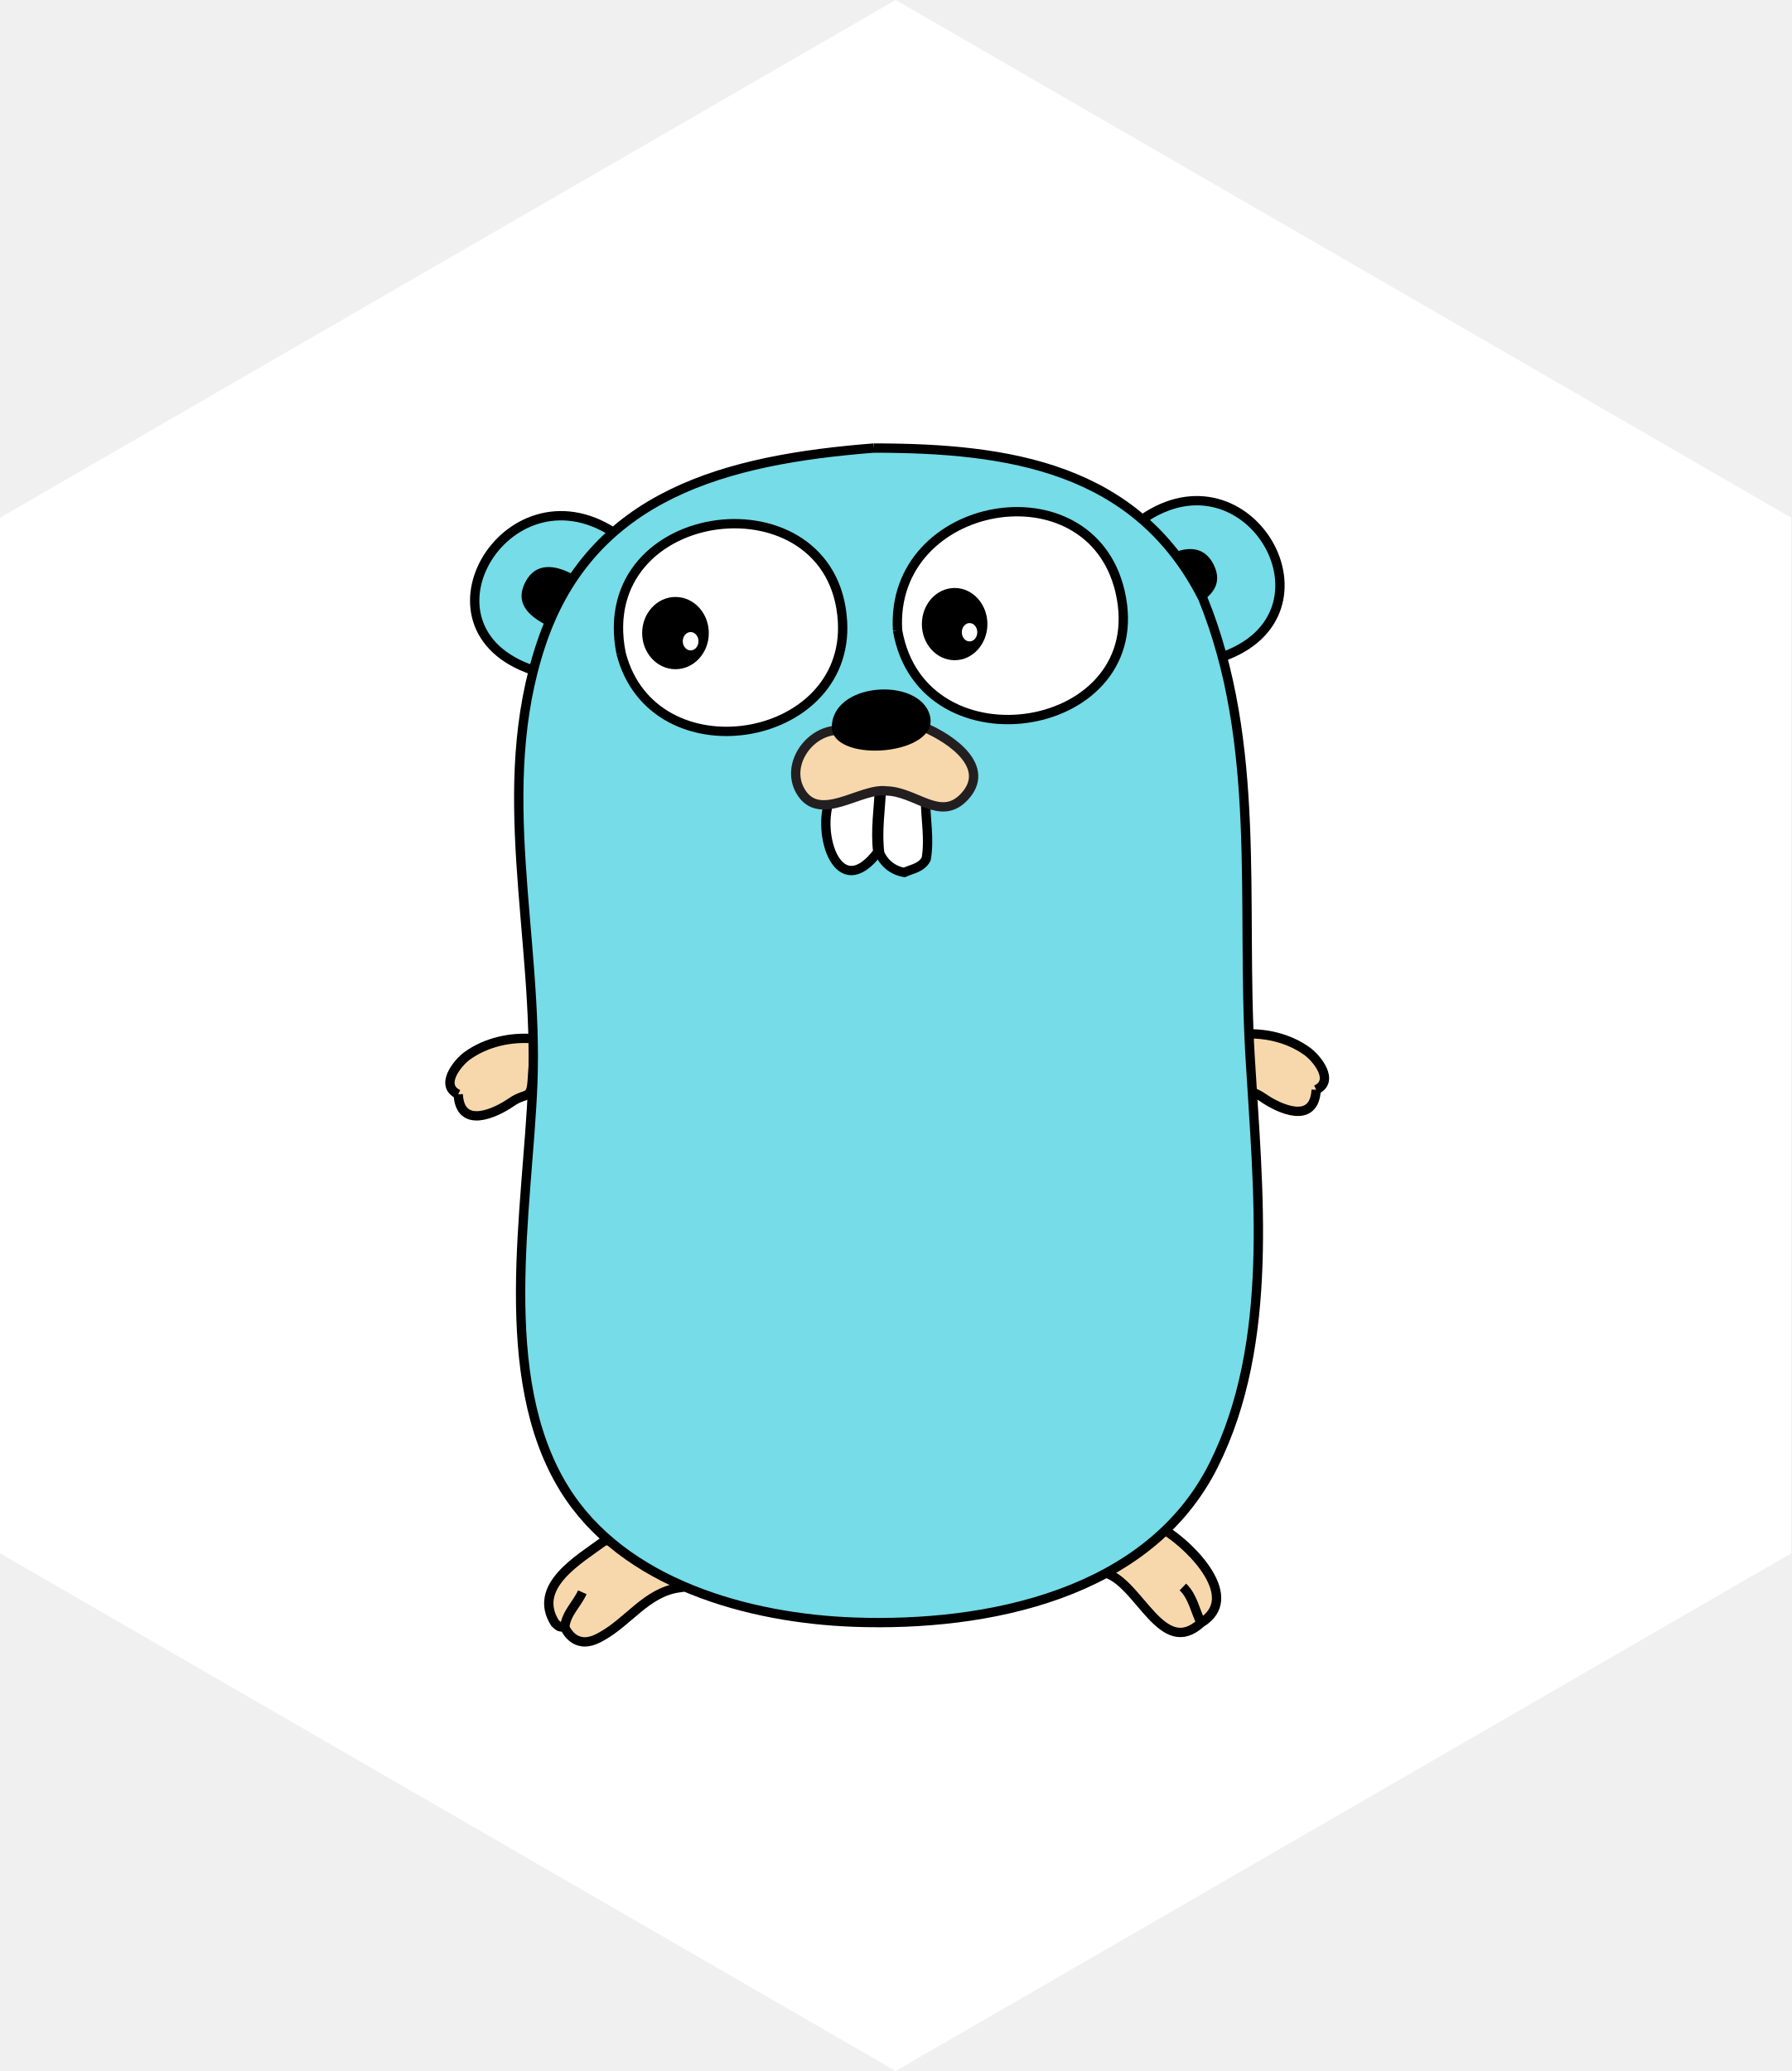
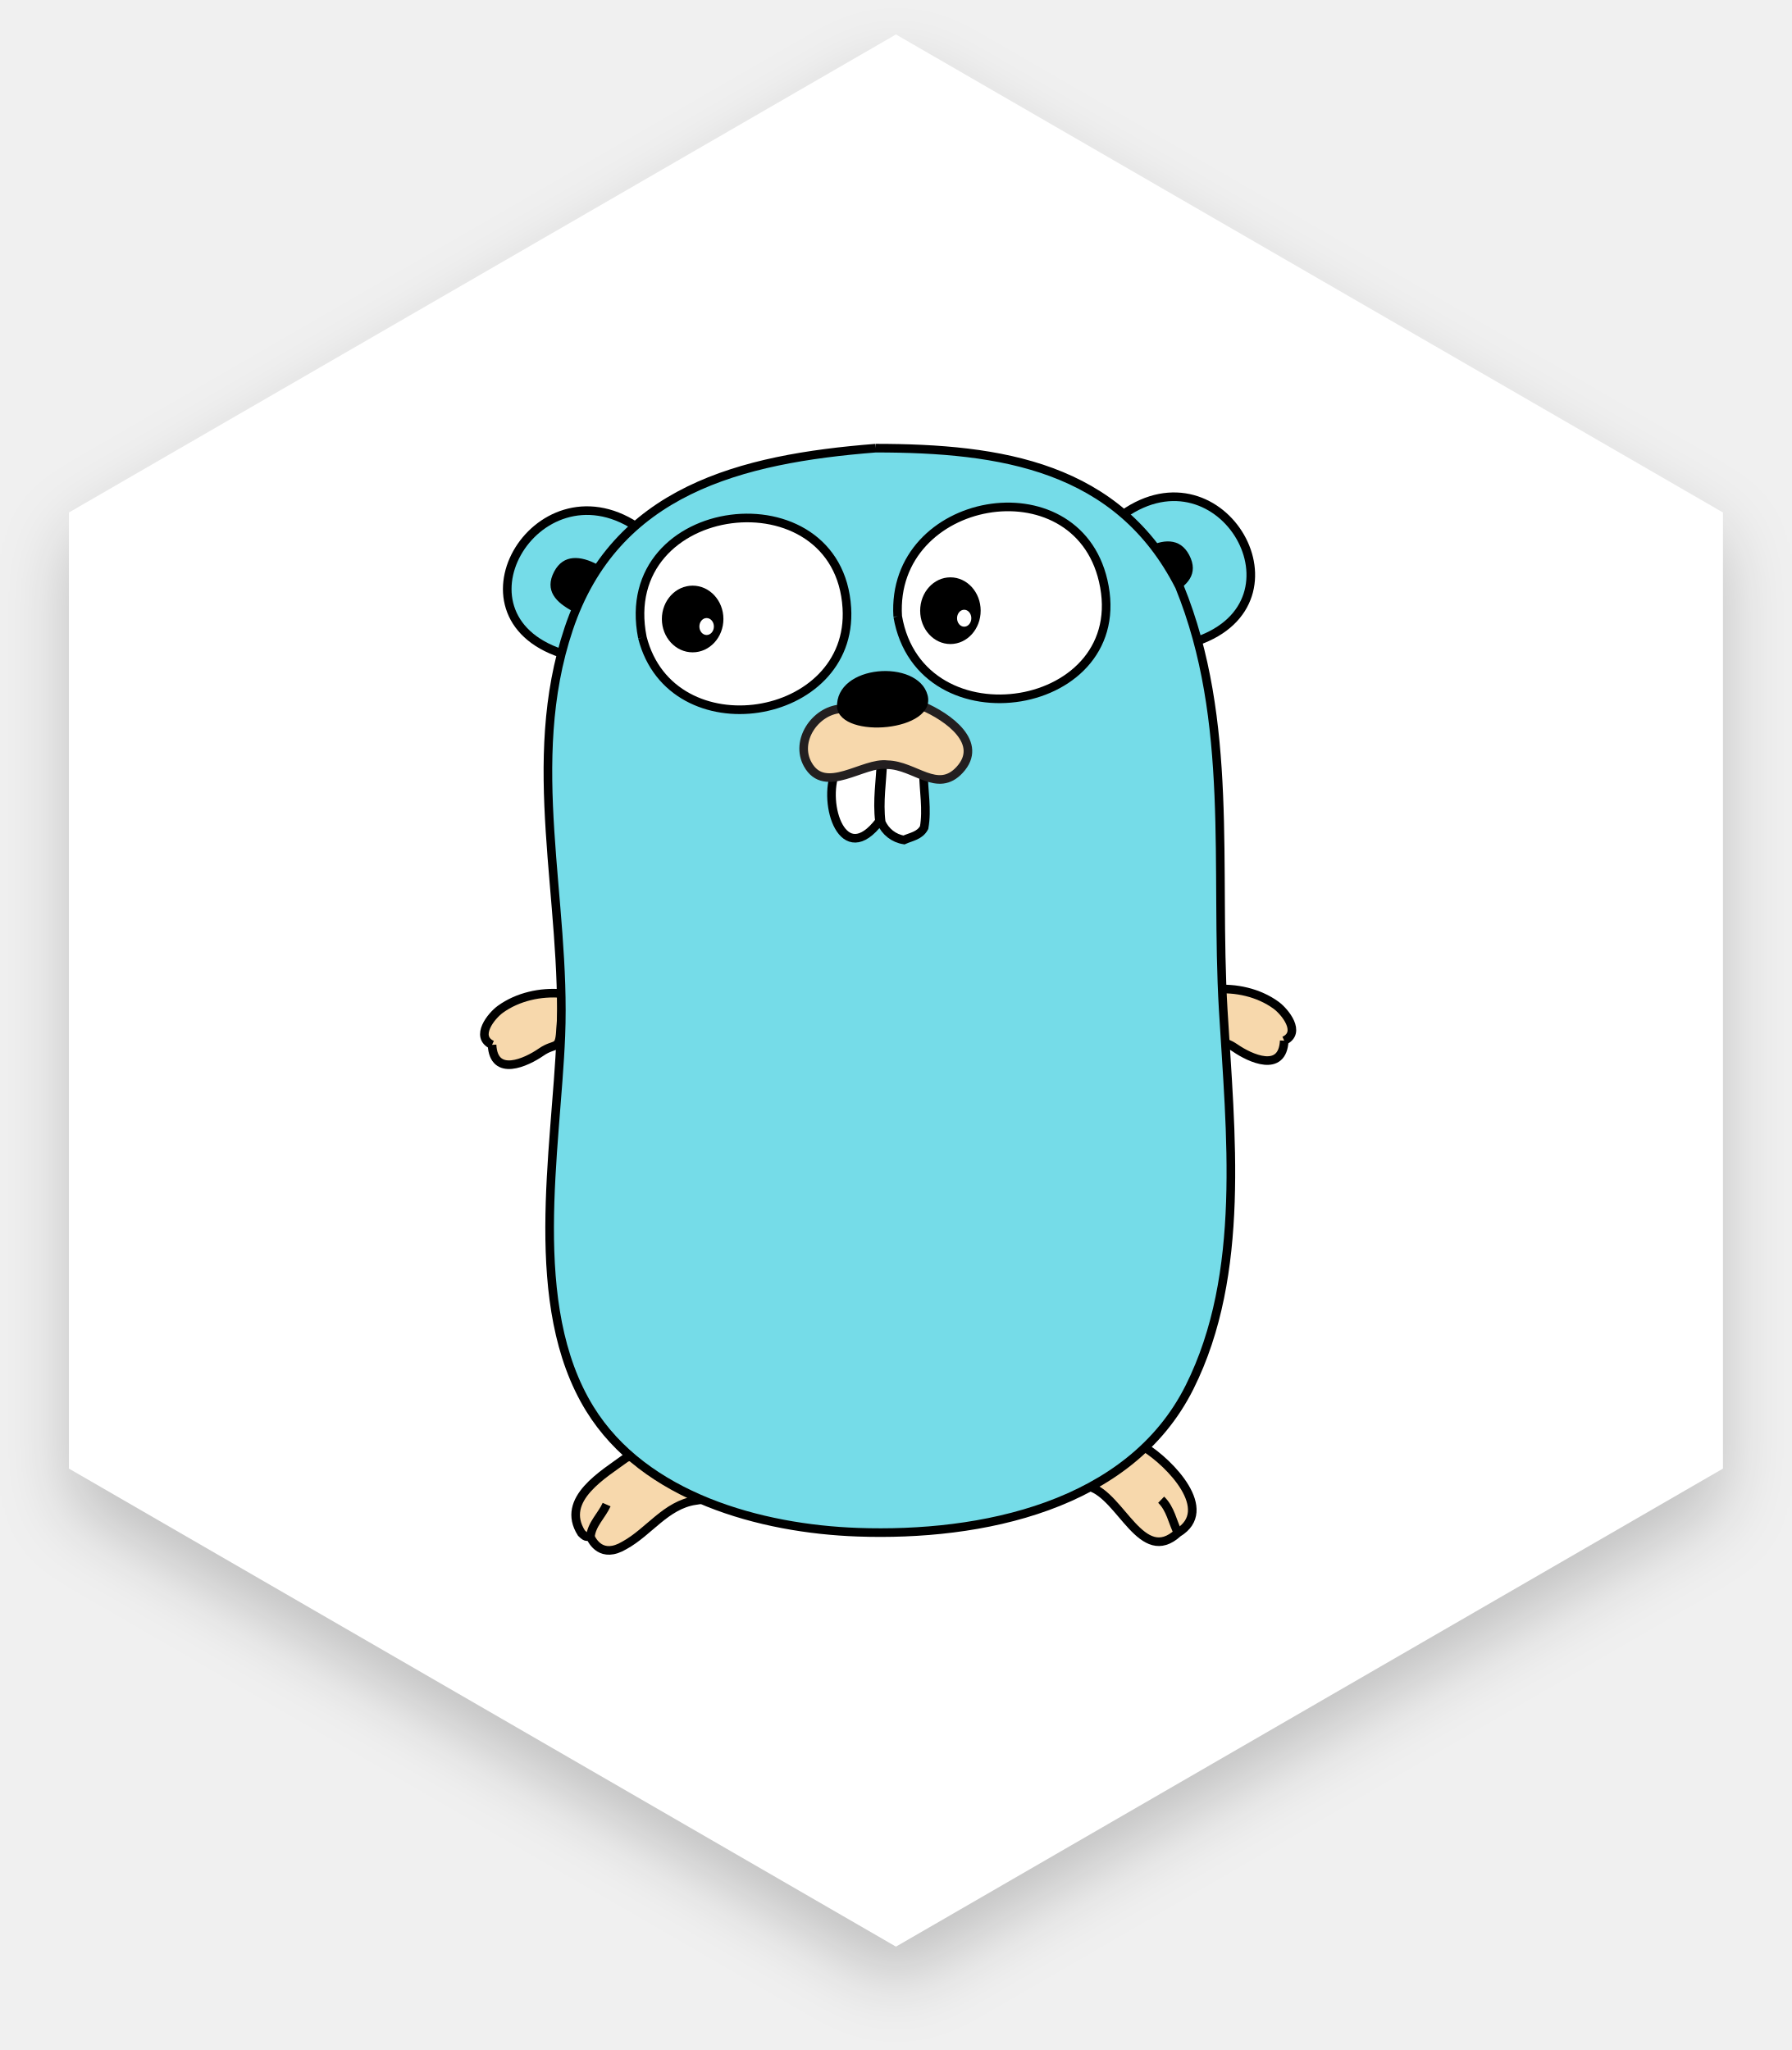
- <svg xmlns="http://www.w3.org/2000/svg" width="96px" height="111px" viewBox="0 0 96 111" version="1.1">
-   <defs />
+ <svg xmlns="http://www.w3.org/2000/svg" xmlns:xlink="http://www.w3.org/1999/xlink" width="104px" height="119px" viewBox="0 0 104 119" version="1.1">
+   <defs>
+     <polygon id="path-1" points="48 0 96 27.75 96 83.25 48 111 -2.35633735e-12 83.25 -2.38653541e-12 27.75" />
+     <filter x="-50%" y="-50%" width="200%" height="200%" filterUnits="objectBoundingBox" id="filter-2">
+       <feOffset dx="0" dy="2" in="SourceAlpha" result="shadowOffsetOuter1" />
+       <feGaussianBlur stdDeviation="2" in="shadowOffsetOuter1" result="shadowBlurOuter1" />
+       <feColorMatrix values="0 0 0 0 0   0 0 0 0 0   0 0 0 0 0  0 0 0 0.2 0" type="matrix" in="shadowBlurOuter1" />
+     </filter>
+   </defs>
  <g id="Page-1" stroke="none" stroke-width="1" fill="none" fill-rule="evenodd">
-     <g id="DesktopHD_Round7_ClientGuides-Copy" transform="translate(-389, -1418)">
+     <g id="DesktopHD_Round7_ClientGuides-Copy" transform="translate(-385, -1416)">
      <g id="clients-copy" transform="translate(389, 1067)">
        <g id="row1">
          <g id="go" transform="translate(0, 351)">
-             <polygon id="Polygon" fill="#FFFFFF" points="48 0 96 27.75 96 83.25 48 111 -2.35633735e-12 83.25 -2.38653541e-12 27.75" />
+             <g id="Polygon">
+               <use fill="black" fill-opacity="1" filter="url(#filter-2)" xlink:href="#path-1" />
+               <use fill="#FFFFFF" fill-rule="evenodd" xlink:href="#path-1" />
+             </g>
            <g transform="translate(24, 24)">
              <path d="M0.558,34.651 C0.65,36.549 2.545,35.671 3.403,35.077 C4.217,34.514 4.456,34.982 4.527,33.87 C4.574,33.139 4.658,32.408 4.617,31.675 C3.385,31.563 2.045,31.857 1.035,32.591 C0.515,32.969 -0.46,34.177 0.558,34.651" id="Shape" stroke="#000000" stroke-width="0.5" fill="#F7D8AC" />
              <path id="Shape" stroke="#000000" stroke-width="0.5" fill="#C6B198" />
              <path d="M4.936,12.035 C-2.324,9.991 3.075,0.746 8.905,4.549 L4.936,12.035 Z" id="Shape" stroke="#000000" stroke-width="0.5" fill="#75DCE8" />
              <path d="M37.194,3.855 C42.941,-0.185 48.134,8.93 41.455,11.224 L37.194,3.855 Z" id="Shape" stroke="#000000" stroke-width="0.5" fill="#75DCE8" />
              <path d="M38.43,58.015 C39.89,58.919 42.558,61.653 40.368,62.978 C38.264,64.907 37.087,60.862 35.24,60.301 C36.035,59.22 37.043,58.234 38.43,58.015 Z" id="Shape" stroke="#000000" stroke-width="0.5" fill="#F7D8AC" />
              <path d="M40.368,62.978 C40.044,62.332 39.935,61.578 39.393,61.057" id="Shape" stroke="#000000" stroke-width="0.5" />
              <path d="M12.352,61.104 C10.638,61.37 9.674,62.917 8.246,63.703 C6.9,64.506 6.385,63.445 6.264,63.23 C6.053,63.134 6.07,63.32 5.745,62.992 C4.497,61.021 7.045,59.58 8.371,58.601 C10.219,58.227 11.377,59.83 12.352,61.104 Z" id="Shape" stroke="#000000" stroke-width="0.5" fill="#F7D8AC" />
              <path d="M6.264,63.23 C6.329,62.479 6.924,61.976 7.207,61.341" id="Shape" stroke="#000000" stroke-width="0.5" />
              <path d="M5.239,9.482 C4.282,8.974 3.579,8.286 4.165,7.177 C4.707,6.15 5.715,6.261 6.673,6.769 L5.239,9.482 Z" id="Shape" fill="#000000" />
              <path d="M39.942,8.517 C40.9,8.01 41.603,7.321 41.017,6.212 C40.474,5.186 39.467,5.297 38.509,5.804 L39.942,8.517 Z" id="Shape" fill="#000000" />
              <path d="M46.536,34.41 C46.444,36.308 44.549,35.43 43.691,34.836 C42.876,34.273 42.638,34.741 42.567,33.629 C42.52,32.898 42.436,32.167 42.477,31.434 C43.709,31.322 45.049,31.616 46.058,32.35 C46.578,32.728 47.554,33.936 46.536,34.41" id="Shape" stroke="#000000" stroke-width="0.5" fill="#F7D8AC" />
              <path id="Shape" stroke="#000000" stroke-width="0.5" fill="#F7D8AC" />
              <path d="M22.819,0.015 C30.088,0.015 36.902,1.055 40.454,8.046 C43.642,15.881 42.508,24.329 42.994,32.61 C43.412,39.72 44.338,47.934 41.042,54.523 C37.576,61.455 28.913,63.199 21.777,62.943 C16.171,62.743 9.399,60.912 6.235,55.785 C2.524,49.771 4.281,40.828 4.551,34.136 C4.87,26.209 2.405,18.258 5.007,10.501 C7.706,2.454 14.985,0.635 22.819,0.015" id="Shape" stroke="#000000" stroke-width="0.5" fill="#75DCE8" />
              <path d="M24.102,9.782 C25.407,17.376 37.808,15.368 36.027,7.709 C34.43,0.842 23.669,2.743 24.102,9.782" id="Shape" stroke="#000000" stroke-width="0.5" fill="#FFFFFF" />
              <path d="M9.284,11.01 C10.975,17.621 21.549,15.929 21.151,9.297 C20.673,1.355 7.667,2.887 9.284,11.01" id="Shape" stroke="#000000" stroke-width="0.5" fill="#FFFFFF" />
              <path d="M25.599,18.894 C25.604,19.881 25.823,20.99 25.636,22.04 C25.384,22.516 24.89,22.567 24.465,22.759 C23.876,22.667 23.381,22.28 23.145,21.728 C22.993,20.53 23.201,19.369 23.239,18.17 L25.599,18.894 Z" id="Shape" stroke="#000000" stroke-width="0.5" fill="#FFFFFF" />
              <g id="Group" transform="translate(10.35529, 7.954802)">
                <ellipse id="Oval" fill="#000000" cx="1.845" cy="1.977" rx="1.786" ry="1.936" />
                <ellipse id="Oval" fill="#FFFFFF" cx="2.657" cy="2.414" rx="0.421" ry="0.492" />
              </g>
              <g id="Group" transform="translate(25.28618, 7.472693)">
                <ellipse id="Oval" fill="#000000" cx="1.875" cy="1.977" rx="1.756" ry="1.936" />
                <ellipse id="Oval" fill="#FFFFFF" cx="2.674" cy="2.414" rx="0.414" ry="0.492" />
              </g>
              <path d="M20.496,18.787 C19.717,20.676 20.93,24.456 23.044,21.668 C22.893,20.469 23.1,19.309 23.139,18.109 L20.496,18.787 Z" id="Shape" stroke="#000000" stroke-width="0.5" fill="#FFFFFF" />
              <g id="Group" transform="translate(18.5432, 12.89642)">
                <path d="M2.219,2.251 C0.767,2.375 -0.42,4.103 0.335,5.47 C1.335,7.281 3.567,5.31 4.957,5.494 C6.556,5.527 7.867,7.187 9.152,5.794 C10.581,4.245 8.536,2.736 6.939,2.062 L2.219,2.251 Z" id="Shape" stroke="#231F20" stroke-width="0.5" fill="#F7D8AC" />
                <path d="M2.037,2.175 C1.929,-0.343 6.725,-0.658 7.291,1.45 C7.856,3.553 2.273,4.041 2.037,2.175 C1.848,0.685 2.037,2.175 2.037,2.175 Z" id="Shape" fill="#000000" />
              </g>
            </g>
          </g>
        </g>
      </g>
    </g>
  </g>
</svg>
